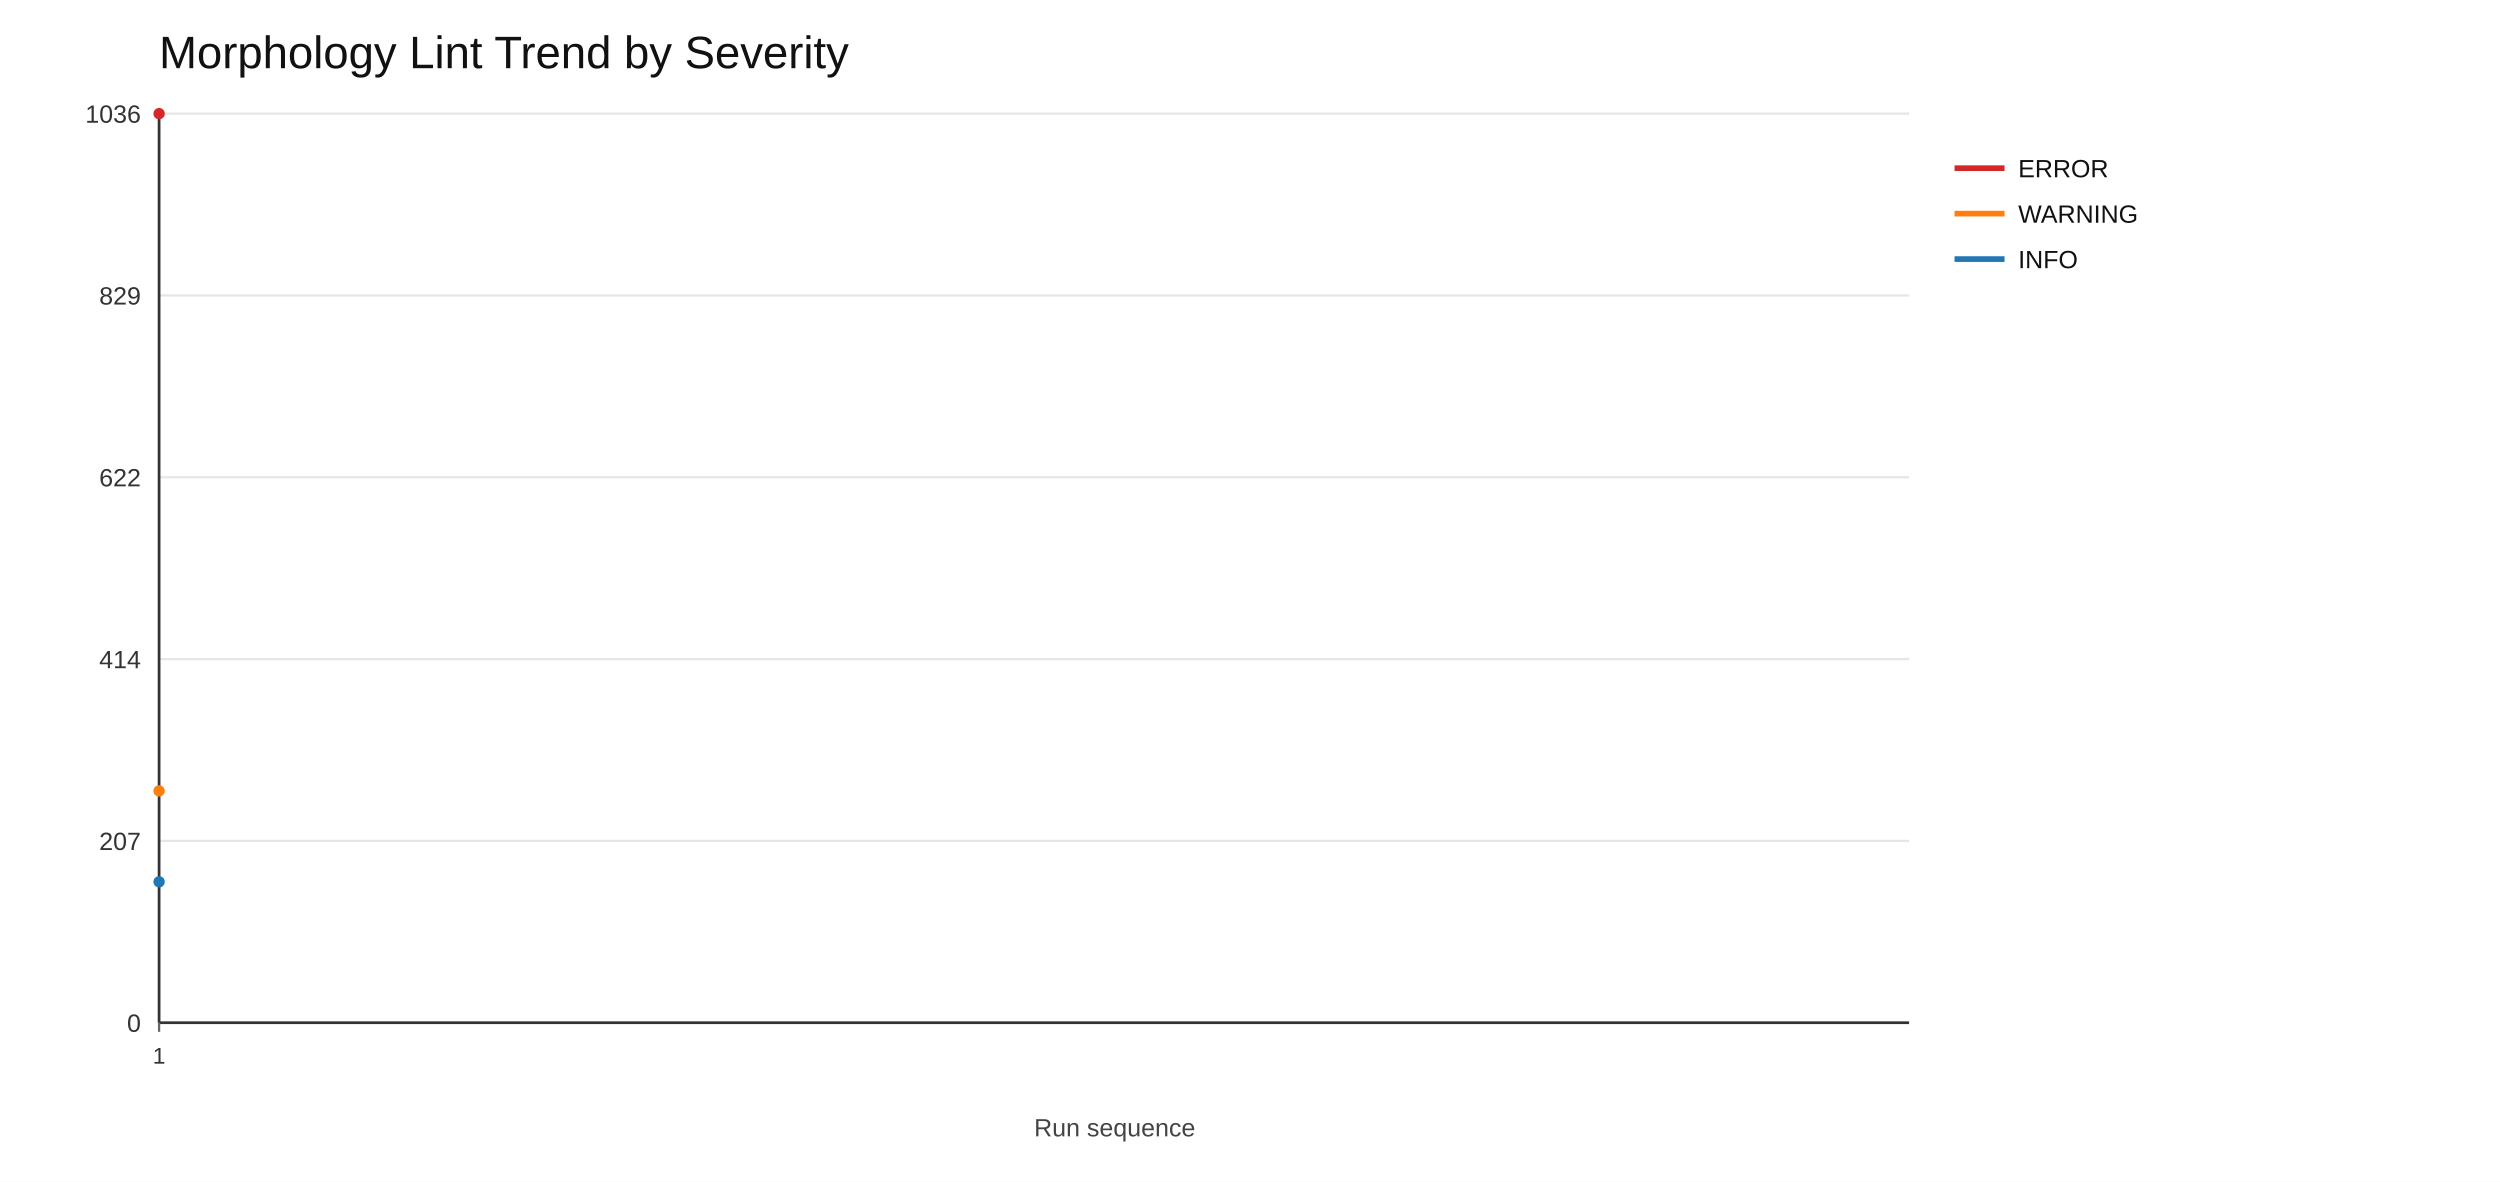
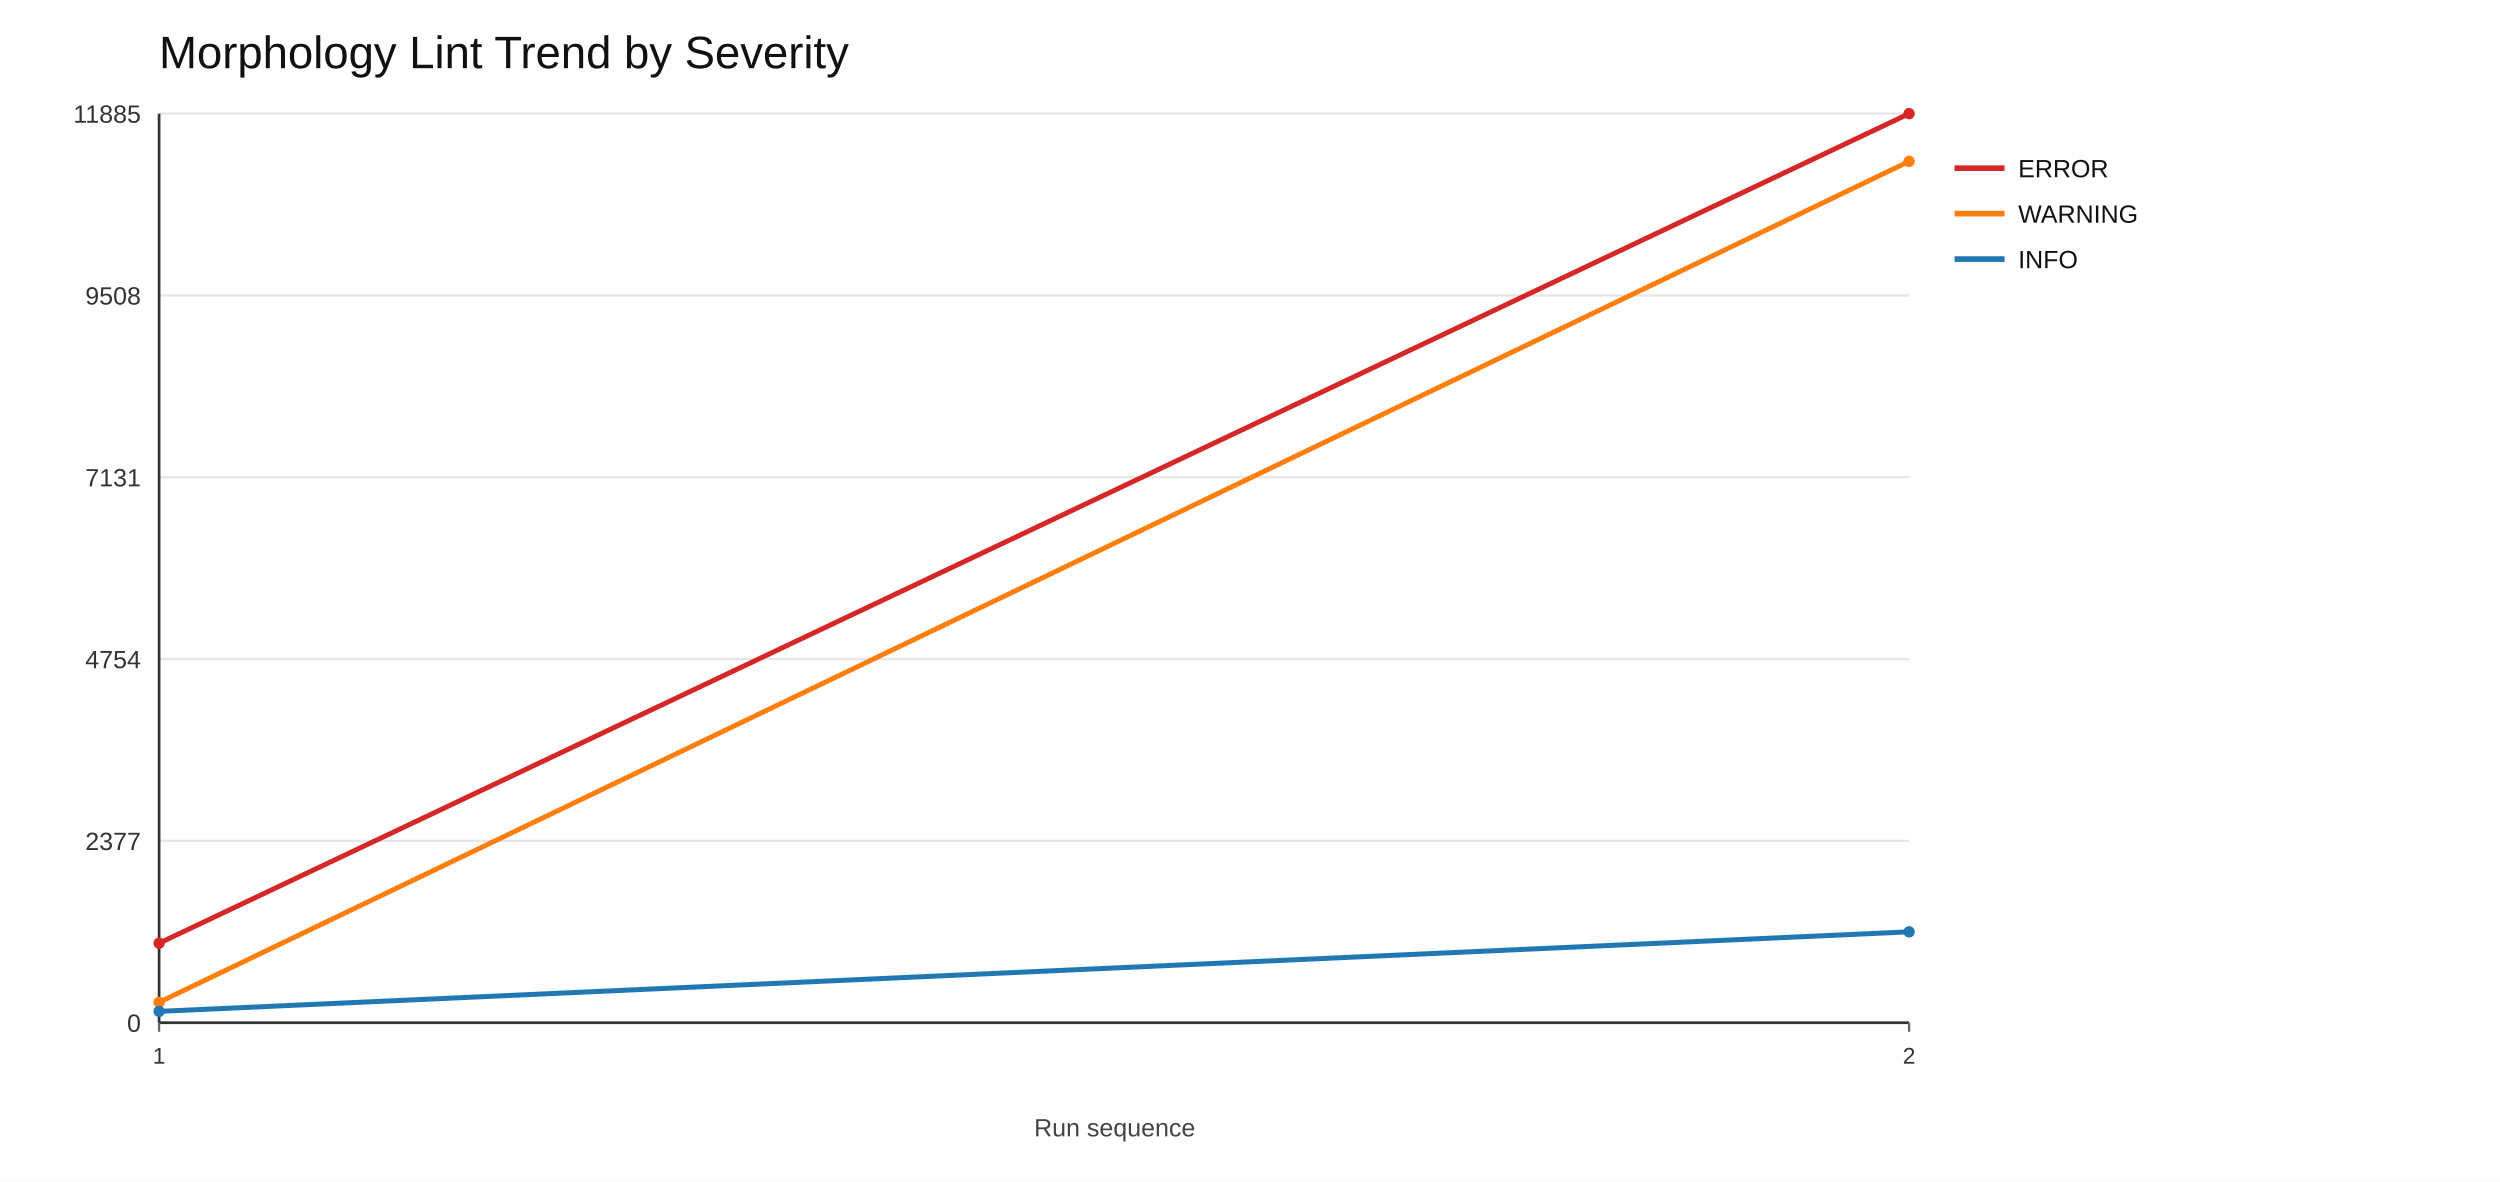
<svg xmlns="http://www.w3.org/2000/svg" width="1100" height="520">
  <rect x="0" y="0" width="1100" height="520" fill="#ffffff" />
  <text x="70" y="30" font-size="20" font-family="Arial" fill="#111">Morphology Lint Trend by Severity</text>
  <line x1="70" y1="450" x2="840" y2="450" stroke="#e6e6e6" stroke-width="1" />
  <text x="62" y="454" font-size="11" font-family="Arial" fill="#333" text-anchor="end">0</text>
  <line x1="70" y1="370" x2="840" y2="370" stroke="#e6e6e6" stroke-width="1" />
-   <text x="62" y="374" font-size="11" font-family="Arial" fill="#333" text-anchor="end">207</text>
+   <text x="62" y="374" font-size="11" font-family="Arial" fill="#333" text-anchor="end">2377</text>
  <line x1="70" y1="290" x2="840" y2="290" stroke="#e6e6e6" stroke-width="1" />
-   <text x="62" y="294" font-size="11" font-family="Arial" fill="#333" text-anchor="end">414</text>
+   <text x="62" y="294" font-size="11" font-family="Arial" fill="#333" text-anchor="end">4754</text>
  <line x1="70" y1="210" x2="840" y2="210" stroke="#e6e6e6" stroke-width="1" />
-   <text x="62" y="214" font-size="11" font-family="Arial" fill="#333" text-anchor="end">622</text>
+   <text x="62" y="214" font-size="11" font-family="Arial" fill="#333" text-anchor="end">7131</text>
  <line x1="70" y1="130" x2="840" y2="130" stroke="#e6e6e6" stroke-width="1" />
-   <text x="62" y="134" font-size="11" font-family="Arial" fill="#333" text-anchor="end">829</text>
+   <text x="62" y="134" font-size="11" font-family="Arial" fill="#333" text-anchor="end">9508</text>
  <line x1="70" y1="50" x2="840" y2="50" stroke="#e6e6e6" stroke-width="1" />
-   <text x="62" y="54" font-size="11" font-family="Arial" fill="#333" text-anchor="end">1036</text>
+   <text x="62" y="54" font-size="11" font-family="Arial" fill="#333" text-anchor="end">11885</text>
  <line x1="70" y1="450" x2="840" y2="450" stroke="#333" stroke-width="1.2" />
  <line x1="70" y1="50" x2="70" y2="450" stroke="#333" stroke-width="1.2" />
  <line x1="70" y1="450" x2="70" y2="454" stroke="#666" stroke-width="1" />
  <text x="70" y="468" font-size="10" font-family="Arial" fill="#333" text-anchor="middle">1</text>
-   <polyline fill="none" stroke="#d62728" stroke-width="2.2" points="70,50" />
-   <circle cx="70" cy="50" r="2.5" fill="#d62728" />
+   <line x1="840" y1="450" x2="840" y2="454" stroke="#666" stroke-width="1" />
+   <text x="840" y="468" font-size="10" font-family="Arial" fill="#333" text-anchor="middle">2</text>
+   <polyline fill="none" stroke="#d62728" stroke-width="2.2" points="70,415 840,50" />
+   <circle cx="70" cy="415" r="2.5" fill="#d62728" />
+   <circle cx="840" cy="50" r="2.5" fill="#d62728" />
  <line x1="860" y1="74" x2="882" y2="74" stroke="#d62728" stroke-width="2.5" />
  <text x="888" y="78" font-size="11" font-family="Arial" fill="#111">ERROR</text>
-   <polyline fill="none" stroke="#ff7f0e" stroke-width="2.2" points="70,348" />
-   <circle cx="70" cy="348" r="2.5" fill="#ff7f0e" />
+   <polyline fill="none" stroke="#ff7f0e" stroke-width="2.2" points="70,441 840,71" />
+   <circle cx="70" cy="441" r="2.5" fill="#ff7f0e" />
+   <circle cx="840" cy="71" r="2.5" fill="#ff7f0e" />
  <line x1="860" y1="94" x2="882" y2="94" stroke="#ff7f0e" stroke-width="2.5" />
  <text x="888" y="98" font-size="11" font-family="Arial" fill="#111">WARNING</text>
-   <polyline fill="none" stroke="#1f77b4" stroke-width="2.2" points="70,388" />
-   <circle cx="70" cy="388" r="2.5" fill="#1f77b4" />
+   <polyline fill="none" stroke="#1f77b4" stroke-width="2.2" points="70,445 840,410" />
+   <circle cx="70" cy="445" r="2.5" fill="#1f77b4" />
+   <circle cx="840" cy="410" r="2.5" fill="#1f77b4" />
  <line x1="860" y1="114" x2="882" y2="114" stroke="#1f77b4" stroke-width="2.5" />
  <text x="888" y="118" font-size="11" font-family="Arial" fill="#111">INFO</text>
  <text x="455" y="500" font-size="11" font-family="Arial" fill="#444">Run sequence</text>
</svg>
